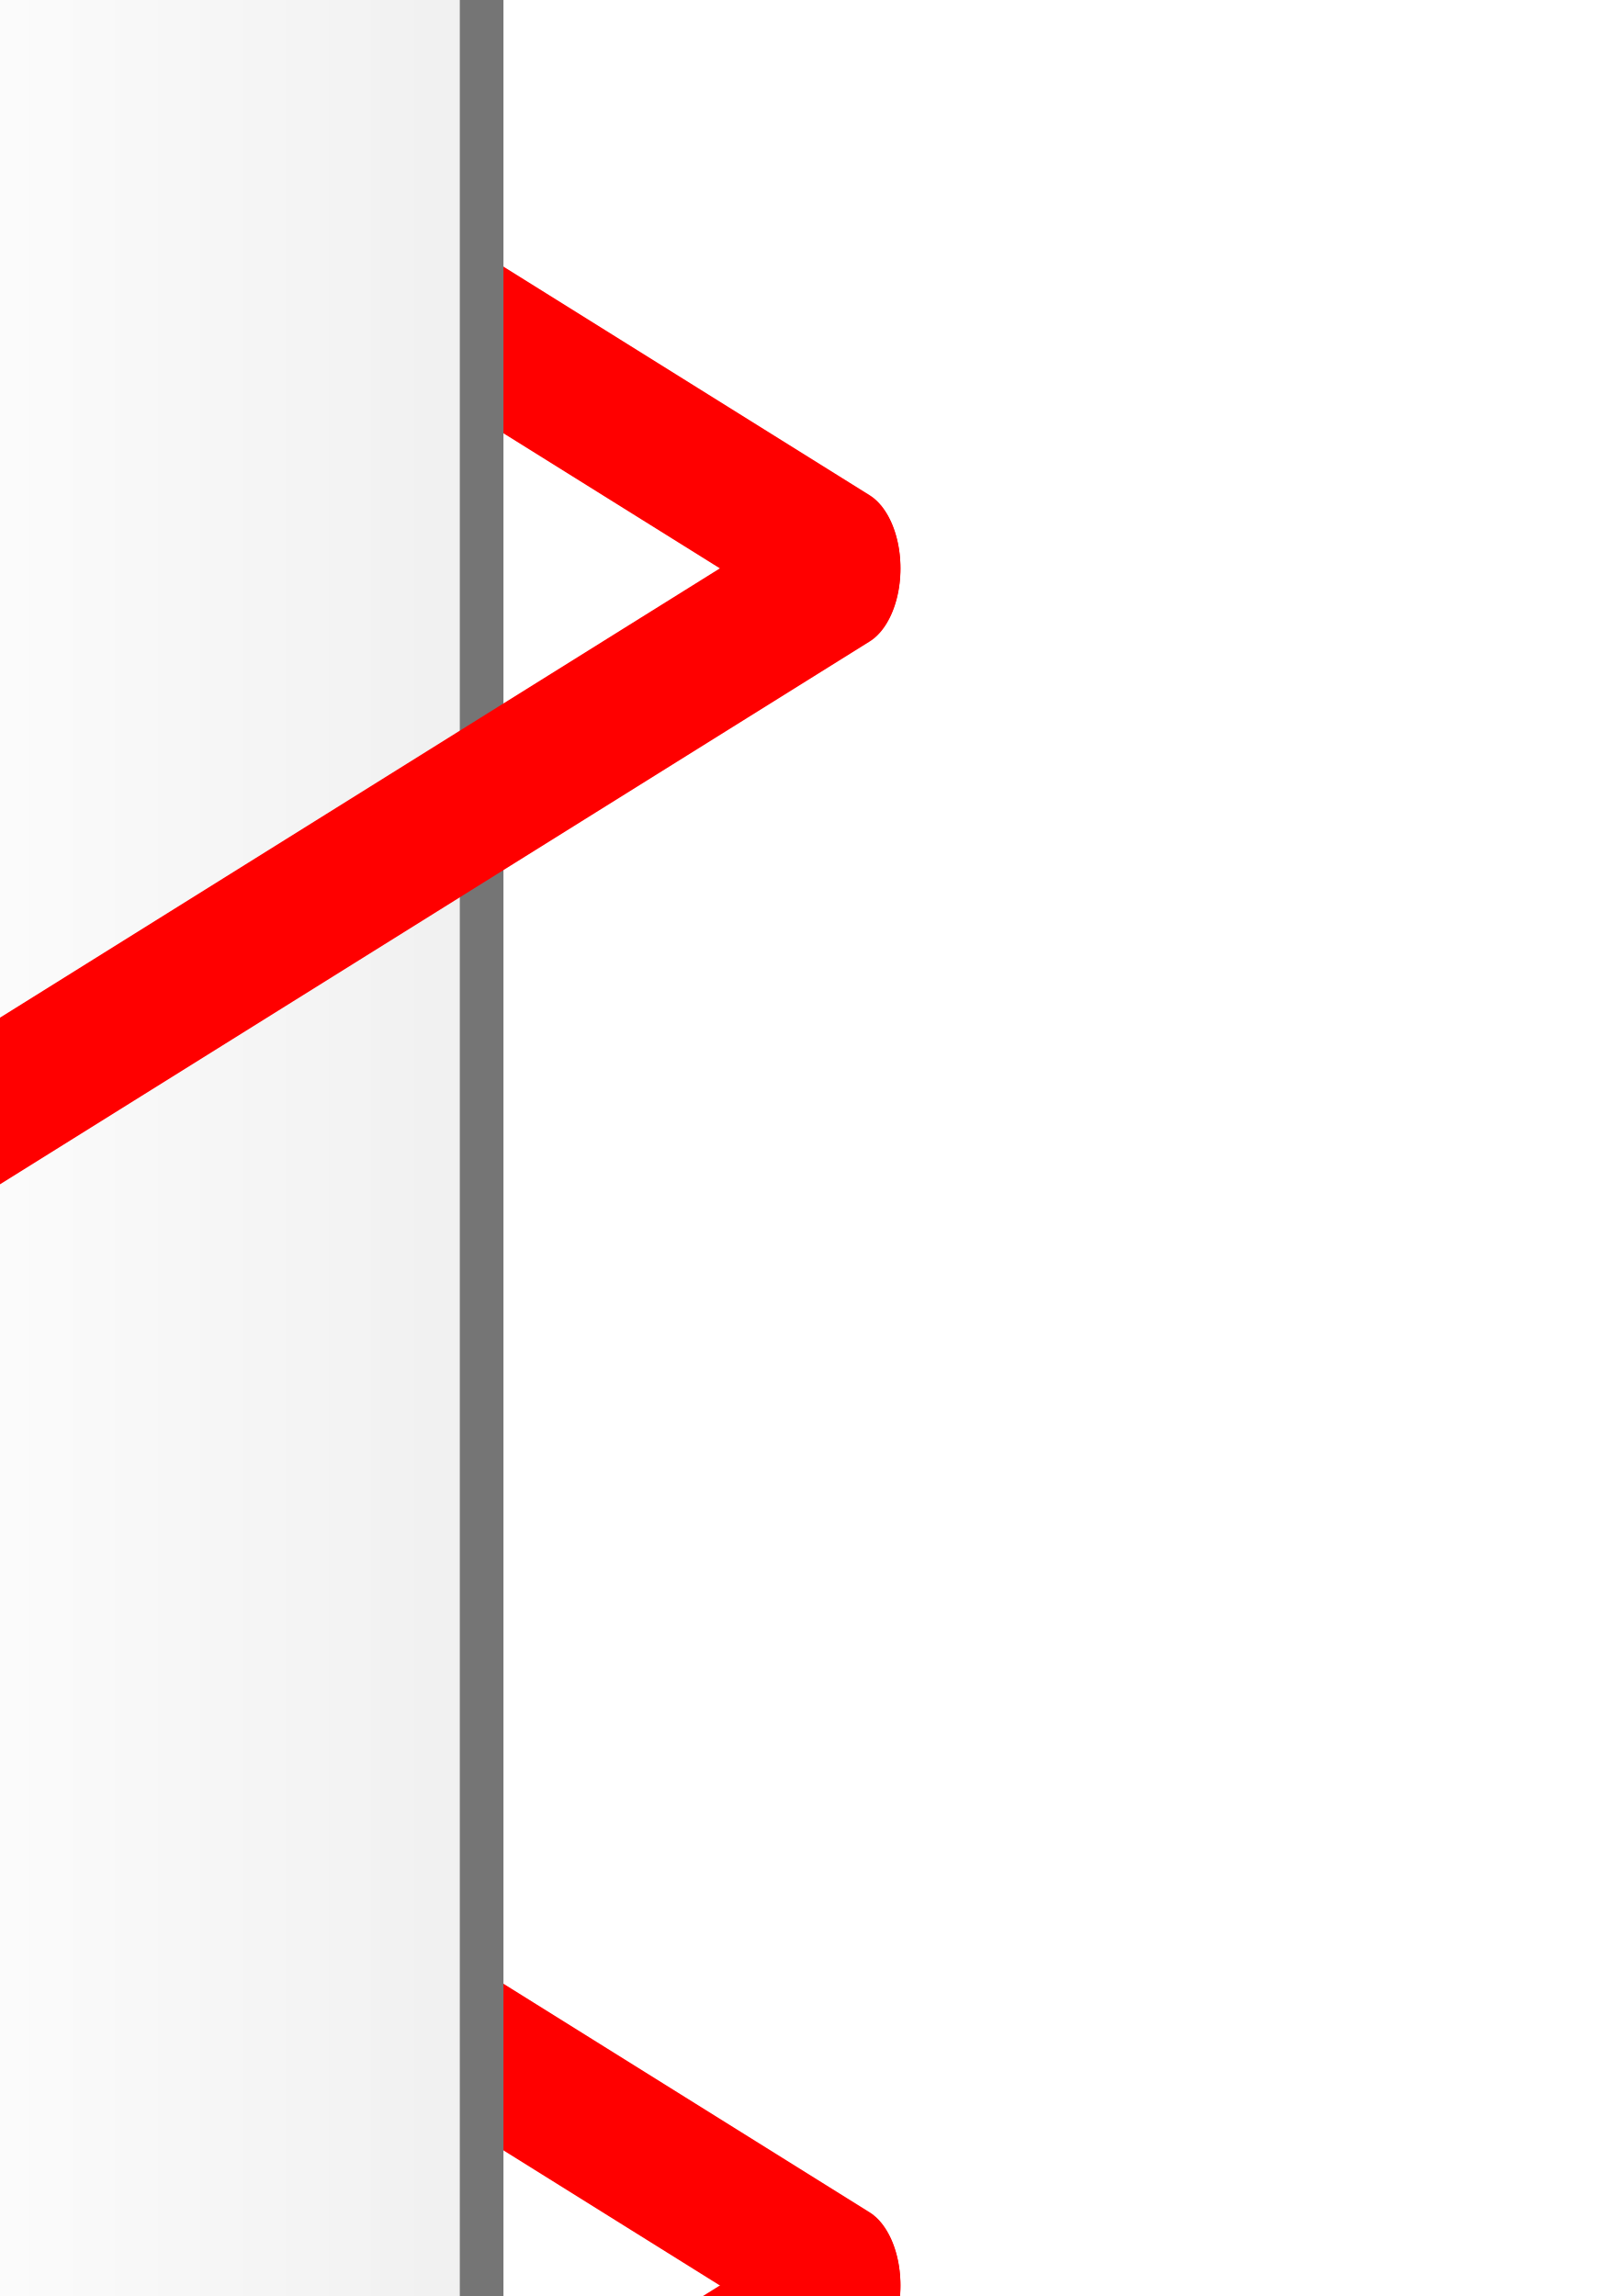
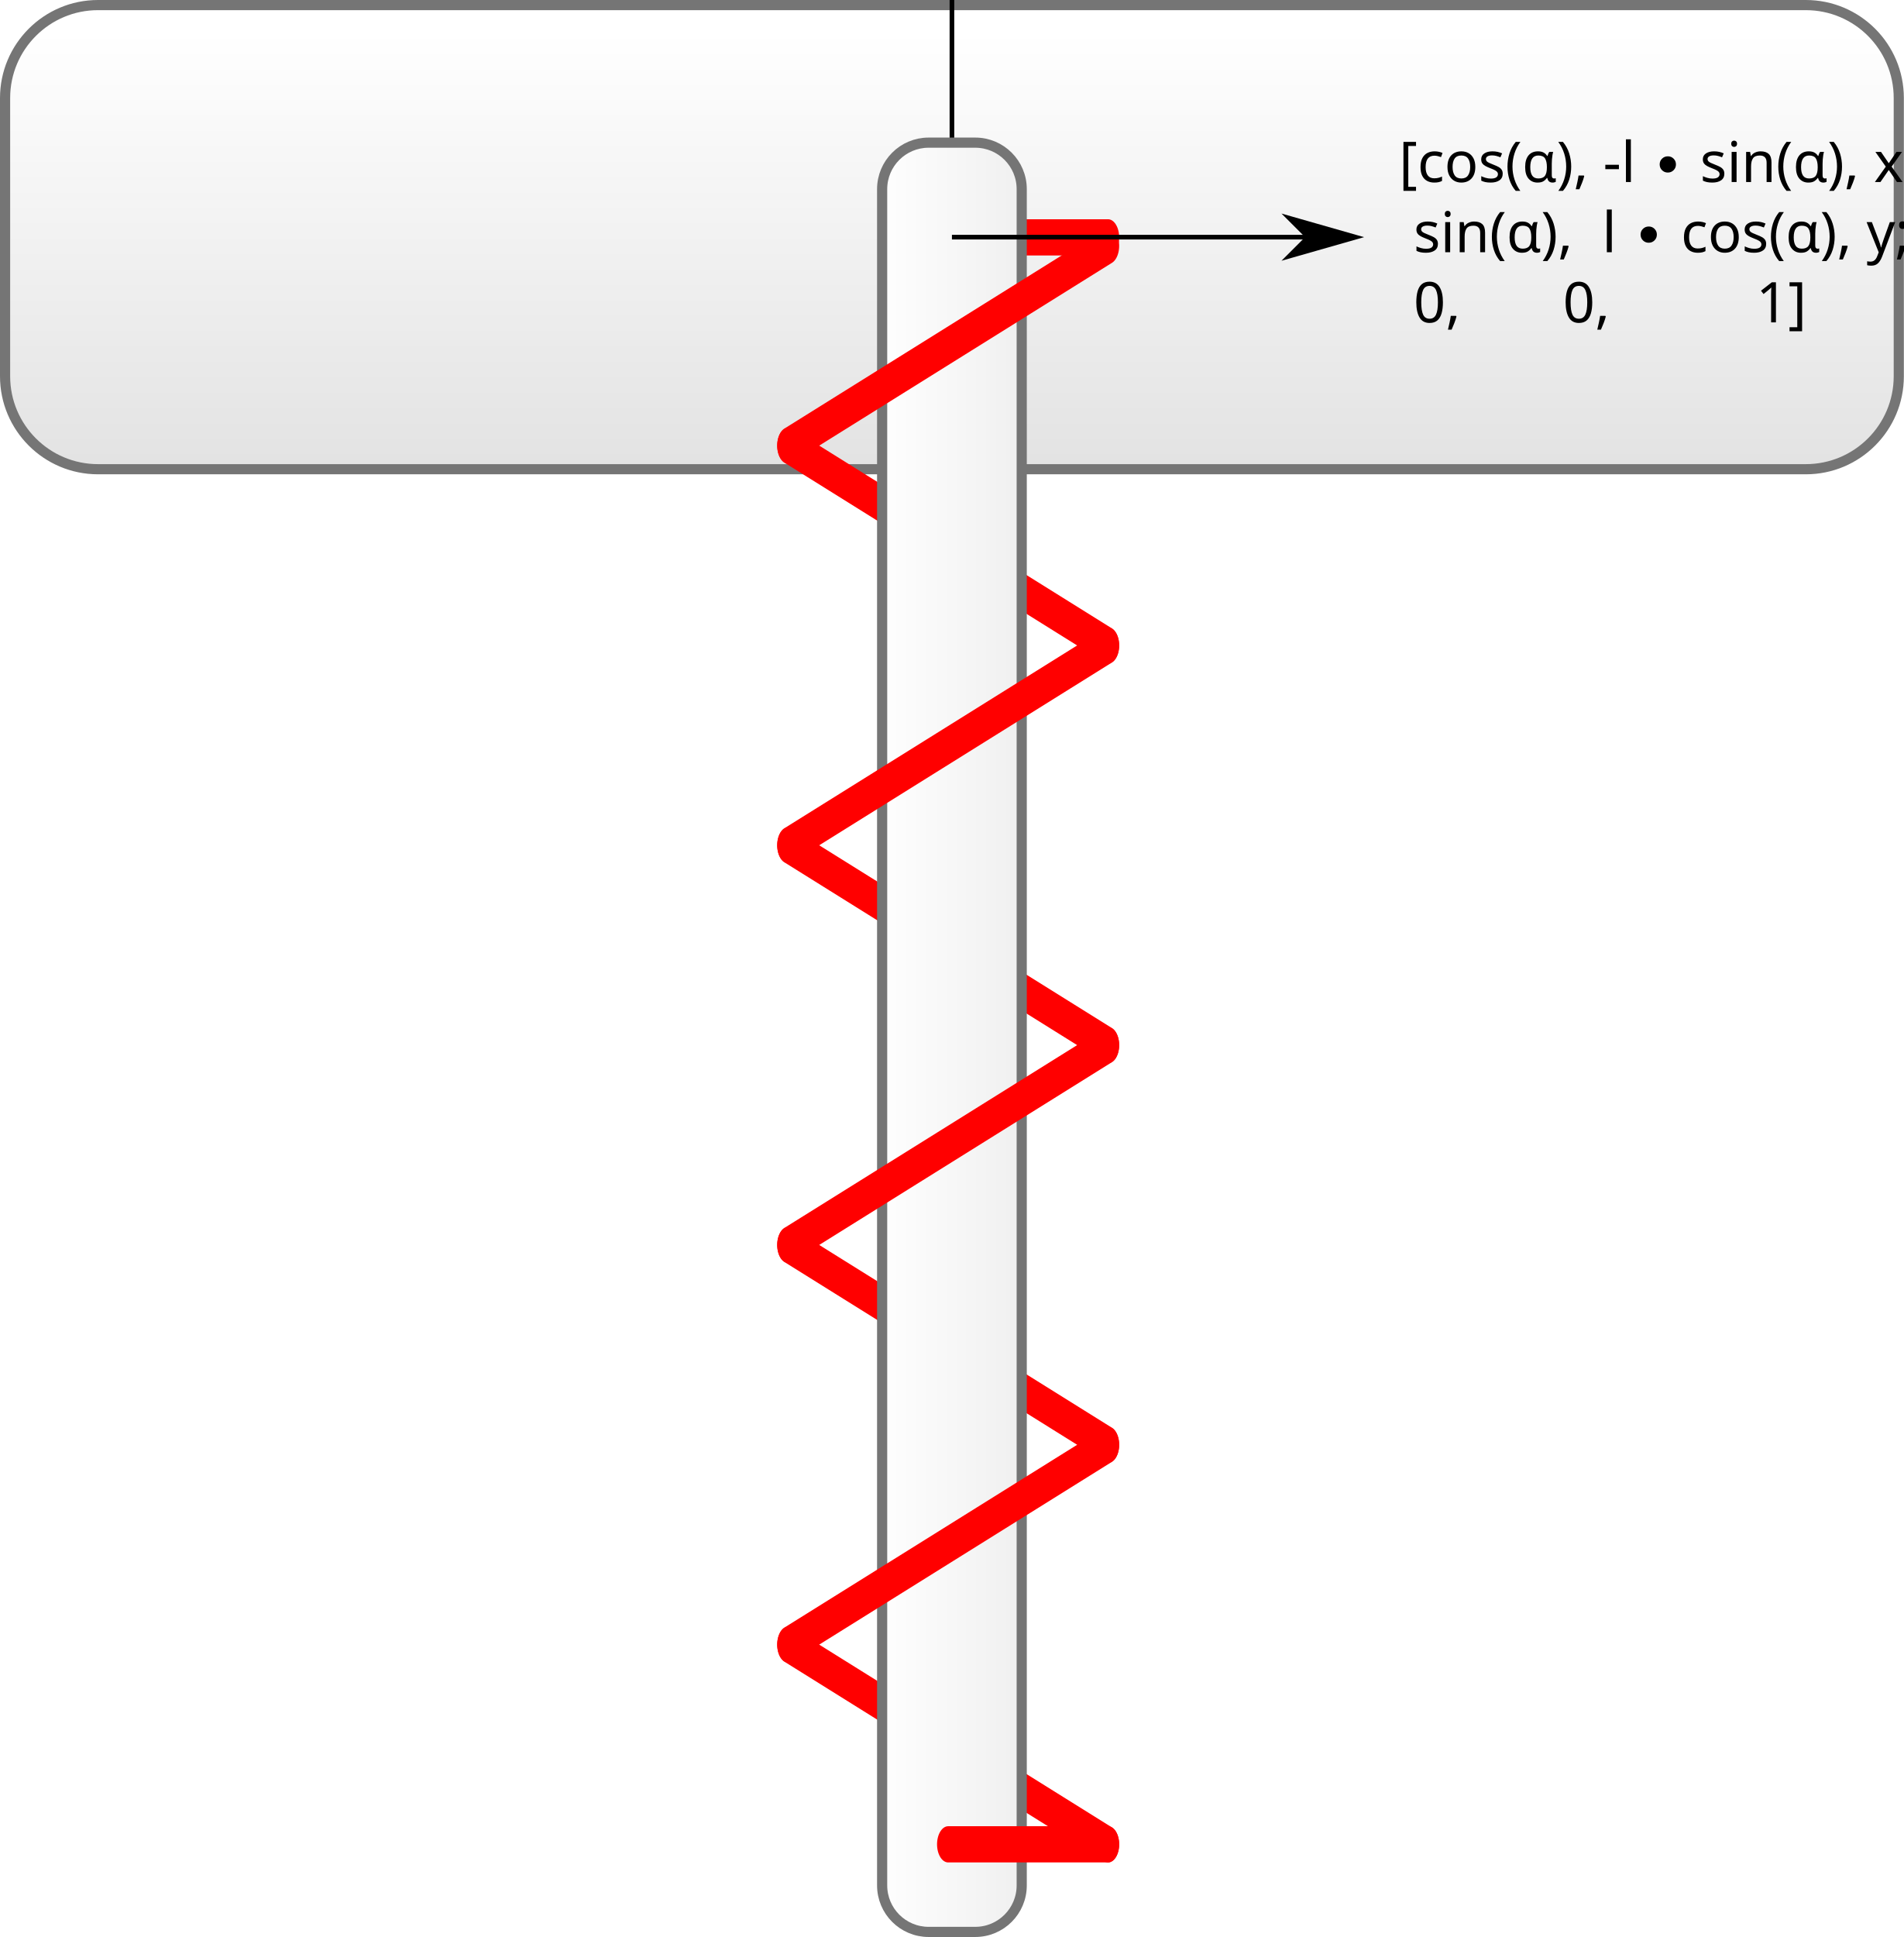
- <svg xmlns="http://www.w3.org/2000/svg" xmlns:xlink="http://www.w3.org/1999/xlink" width="744.094" height="1052.362" id="svg2" version="1.1">
+ <svg xmlns="http://www.w3.org/2000/svg" xmlns:xlink="http://www.w3.org/1999/xlink" width="3750.031" height="3814.375" id="svg2" version="1.1">
  <defs id="defs4">
    <linearGradient id="linearGradient5716">
      <stop style="stop-color:#000000;stop-opacity:1;" offset="0" id="stop5718" />
      <stop style="stop-color:#000000;stop-opacity:0;" offset="1" id="stop5720" />
    </linearGradient>
-     <marker orient="auto" refY="0.0" refX="0.0" id="Arrow1Lend" style="overflow:visible;">
-       <path id="path5228" d="M 0.0,0.0 L 5.0,-5.0 L -12.5,0.0 L 5.0,5.0 L 0.0,0.0 z " style="fill-rule:evenodd;stroke:#000000;stroke-width:1.0pt;marker-start:none;" transform="scale(0.8) rotate(180) translate(12.5,0)" />
+     <marker orient="auto" refY="0" refX="0" id="Arrow1Lend" style="overflow:visible">
+       <path id="path5228" d="M 0,0 5,-5 -12.5,0 5,5 0,0 z" style="fill-rule:evenodd;stroke:#000000;stroke-width:1pt;marker-start:none" transform="matrix(-0.8,0,0,-0.8,-10,0)" />
    </marker>
    <linearGradient id="linearGradient5040">
      <stop style="stop-color:#ffffff;stop-opacity:1;" offset="0" id="stop5042" />
      <stop style="stop-color:#d3d3d3;stop-opacity:1;" offset="1" id="stop5044" />
    </linearGradient>
    <linearGradient xlink:href="#linearGradient5040" id="linearGradient5046" x1="223.19" y1="198.404" x2="223.19" y2="262.736" gradientUnits="userSpaceOnUse" gradientTransform="matrix(20.64541,0,0,20.72178,-4214.96,-5060.622)" />
    <linearGradient xlink:href="#linearGradient5040" id="linearGradient5698" gradientUnits="userSpaceOnUse" gradientTransform="matrix(20.53072,0,0,24.4794,-4242.469,-5535.696)" x1="203" y1="341.862" x2="245" y2="341.862" />
    <linearGradient xlink:href="#linearGradient5716" id="linearGradient5722" x1="320.811" y1="190.091" x2="488.159" y2="190.091" gradientUnits="userSpaceOnUse" />
  </defs>
-   <g id="layer1">
+   <g id="layer1" transform="translate(1791.75,1010.531)">
    <rect style="fill:url(#linearGradient5046);fill-opacity:1;stroke:#757575;stroke-width:20;stroke-linecap:round;stroke-linejoin:miter;stroke-miterlimit:4;stroke-opacity:1;stroke-dasharray:none;stroke-dashoffset:0" id="codyn_base" width="3730.017" height="914" x="-1781.751" y="-1000.529" ry="183.12" rx="183.12" />
    <g id="codyn_spring_back" transform="matrix(9.156005,0,0,14.88048,-1973.573,-4157.282)">
      <path style="fill:none;stroke:#ff0000;stroke-width:4.792;stroke-linecap:round;stroke-linejoin:round;stroke-miterlimit:4;stroke-opacity:1;stroke-dasharray:none" d="m 189.452,270.455 68.769,26.414" id="path5088" />
      <path id="path5092" d="m 189.452,323.345 68.769,26.414" style="fill:none;stroke:#ff0000;stroke-width:4.792;stroke-linecap:round;stroke-linejoin:round;stroke-miterlimit:4;stroke-opacity:1;stroke-dasharray:none" />
      <path style="fill:none;stroke:#ff0000;stroke-width:4.792;stroke-linecap:round;stroke-linejoin:round;stroke-miterlimit:4;stroke-opacity:1;stroke-dasharray:none" d="m 189.452,376.235 68.769,26.414" id="path5096" />
      <path id="path5100" d="m 189.452,429.126 68.769,26.414" style="fill:none;stroke:#ff0000;stroke-width:4.792;stroke-linecap:round;stroke-linejoin:round;stroke-miterlimit:4;stroke-opacity:1;stroke-dasharray:none" />
      <path id="path5104" d="m 223.837,242.878 34.385,0" style="fill:none;stroke:#ff0000;stroke-width:4.792;stroke-linecap:round;stroke-linejoin:round;stroke-miterlimit:4;stroke-opacity:1;stroke-dasharray:none" />
    </g>
    <path style="fill:none;stroke:#000000;stroke-width:9.156px;stroke-linecap:butt;stroke-linejoin:miter;stroke-opacity:1;marker-end:url(#Arrow1Lend)" d="m 83.258,-543.529 0,-743.772" id="codyn_base_anchor" />
    <rect ry="91.56" rx="91.56" y="-729.631" x="-54.202" height="3523.459" width="274.92" id="codyn_leg" style="fill:url(#linearGradient5698);fill-opacity:1;stroke:#757575;stroke-width:20;stroke-linecap:round;stroke-linejoin:miter;stroke-miterlimit:4;stroke-opacity:1;stroke-dasharray:none;stroke-dashoffset:0">
      </rect>
    <g id="codyn_spring_front" transform="matrix(9.156005,0,0,14.88048,-1973.573,-4157.282)">
      <path style="fill:none;stroke:#ff0000;stroke-width:4.792;stroke-linecap:round;stroke-linejoin:round;stroke-miterlimit:4;stroke-opacity:1;stroke-dasharray:none" d="m 223.837,455.539 34.385,0" id="path5102" />
      <path id="path5076" d="m 258.222,244.01 -68.769,26.414" style="fill:none;stroke:#ff0000;stroke-width:4.792;stroke-linecap:round;stroke-linejoin:round;stroke-miterlimit:4;stroke-opacity:1;stroke-dasharray:none" />
      <path style="fill:none;stroke:#ff0000;stroke-width:4.792;stroke-linecap:round;stroke-linejoin:round;stroke-miterlimit:4;stroke-opacity:1;stroke-dasharray:none" d="m 258.222,296.9 -68.769,26.414" id="path5090" />
      <path id="path5094" d="m 258.222,349.79 -68.769,26.414" style="fill:none;stroke:#ff0000;stroke-width:4.792;stroke-linecap:round;stroke-linejoin:round;stroke-miterlimit:4;stroke-opacity:1;stroke-dasharray:none" />
      <path style="fill:none;stroke:#ff0000;stroke-width:4.792;stroke-linecap:round;stroke-linejoin:round;stroke-miterlimit:4;stroke-opacity:1;stroke-dasharray:none" d="m 258.222,402.681 -68.769,26.414" id="path5098" />
    </g>
    <text xml:space="preserve" style="font-size:110.575px;font-style:normal;font-variant:normal;font-weight:normal;font-stretch:normal;fill:#000000;fill-opacity:1;stroke:none;font-family:cmcsc10;-inkscape-font-specification:cmcsc10" x="-157.63" y="-1633.254" id="codyn_base_transform">
      <tspan id="tspan5214" x="-157.63" y="-1633.254" style="font-style:normal;font-variant:normal;font-weight:normal;font-stretch:normal;font-family:Ubuntu Mono;-inkscape-font-specification:Ubuntu Mono">[cos(φ), -sin(φ), x;</tspan>
      <tspan x="-157.63" y="-1495.035" style="font-style:normal;font-variant:normal;font-weight:normal;font-stretch:normal;font-family:Ubuntu Mono;-inkscape-font-specification:Ubuntu Mono" id="tspan5704"> sin(φ),  cos(φ), y;</tspan>
      <tspan x="-157.63" y="-1356.816" style="font-style:normal;font-variant:normal;font-weight:normal;font-stretch:normal;font-family:Ubuntu Mono;-inkscape-font-specification:Ubuntu Mono" id="tspan5728"> 0     ,  0     , 1]</tspan>
      <tspan x="-157.63" y="-1218.597" id="tspan5218" style="font-style:normal;font-variant:normal;font-weight:normal;font-stretch:normal;font-family:Ubuntu Mono;-inkscape-font-specification:Ubuntu Mono" />
    </text>
    <path id="codyn_leg_anchor" d="m 83.258,-543.529 794.073,0" style="fill:none;stroke:#000000;stroke-width:9.156px;stroke-linecap:butt;stroke-linejoin:miter;stroke-opacity:1;marker-end:url(#Arrow1Lend)" />
    <text id="codyn_leg_transform" y="-652.114" x="963.772" style="font-size:110.575px;font-style:normal;font-variant:normal;font-weight:normal;font-stretch:normal;fill:#000000;fill-opacity:1;stroke:none;font-family:cmcsc10;-inkscape-font-specification:cmcsc10" xml:space="preserve">
      <tspan style="font-style:normal;font-variant:normal;font-weight:normal;font-stretch:normal;fill:#000000;fill-opacity:1;font-family:Ubuntu Mono;-inkscape-font-specification:Ubuntu Mono" y="-652.114" x="963.772" id="tspan5708">[cos(α), -l ∙ sin(α), x;</tspan>
      <tspan id="tspan5712" style="font-style:normal;font-variant:normal;font-weight:normal;font-stretch:normal;fill:#000000;fill-opacity:1;font-family:Ubuntu Mono;-inkscape-font-specification:Ubuntu Mono" y="-513.895" x="963.772"> sin(α),  l ∙ cos(α), y;</tspan>
      <tspan style="font-style:normal;font-variant:normal;font-weight:normal;font-stretch:normal;fill:#000000;fill-opacity:1;font-family:Ubuntu Mono;-inkscape-font-specification:Ubuntu Mono" y="-375.676" x="963.772" id="tspan5730"> 0,       0,          1]</tspan>
      <tspan style="font-style:normal;font-variant:normal;font-weight:normal;font-stretch:normal;fill:#000000;fill-opacity:1;font-family:Ubuntu Mono;-inkscape-font-specification:Ubuntu Mono" id="tspan5714" y="-237.457" x="963.772" />
    </text>
  </g>
</svg>
